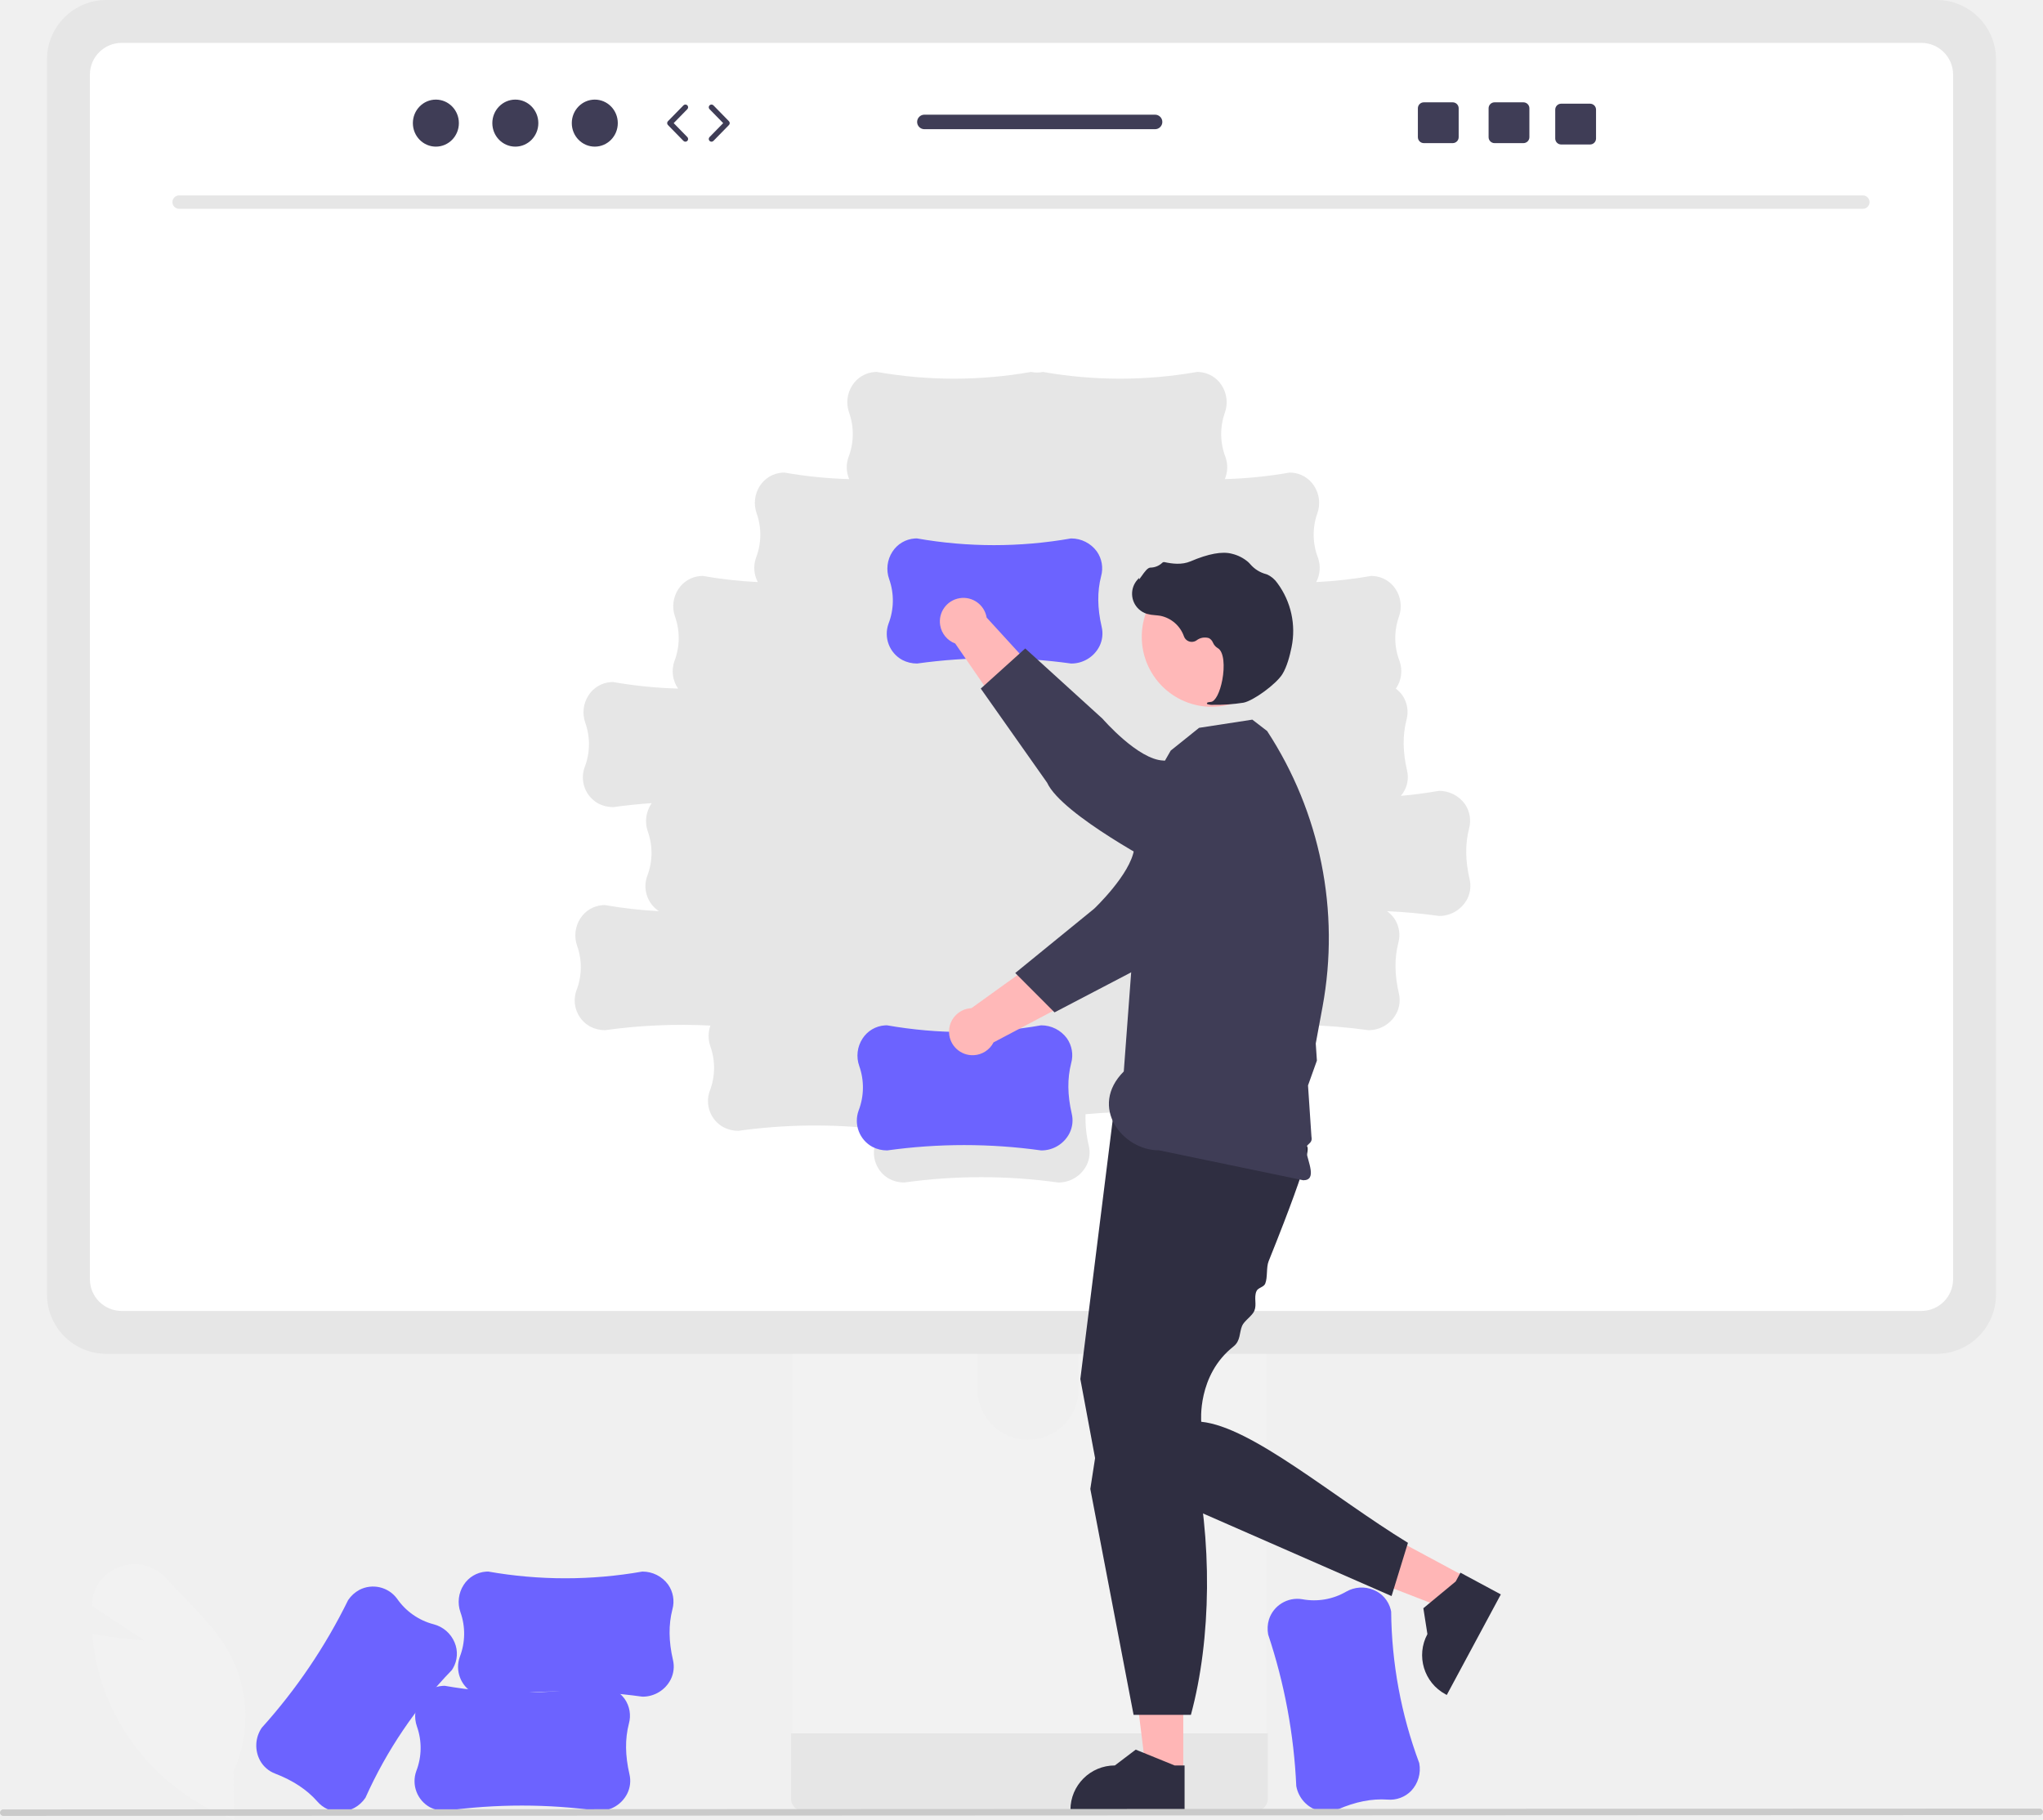
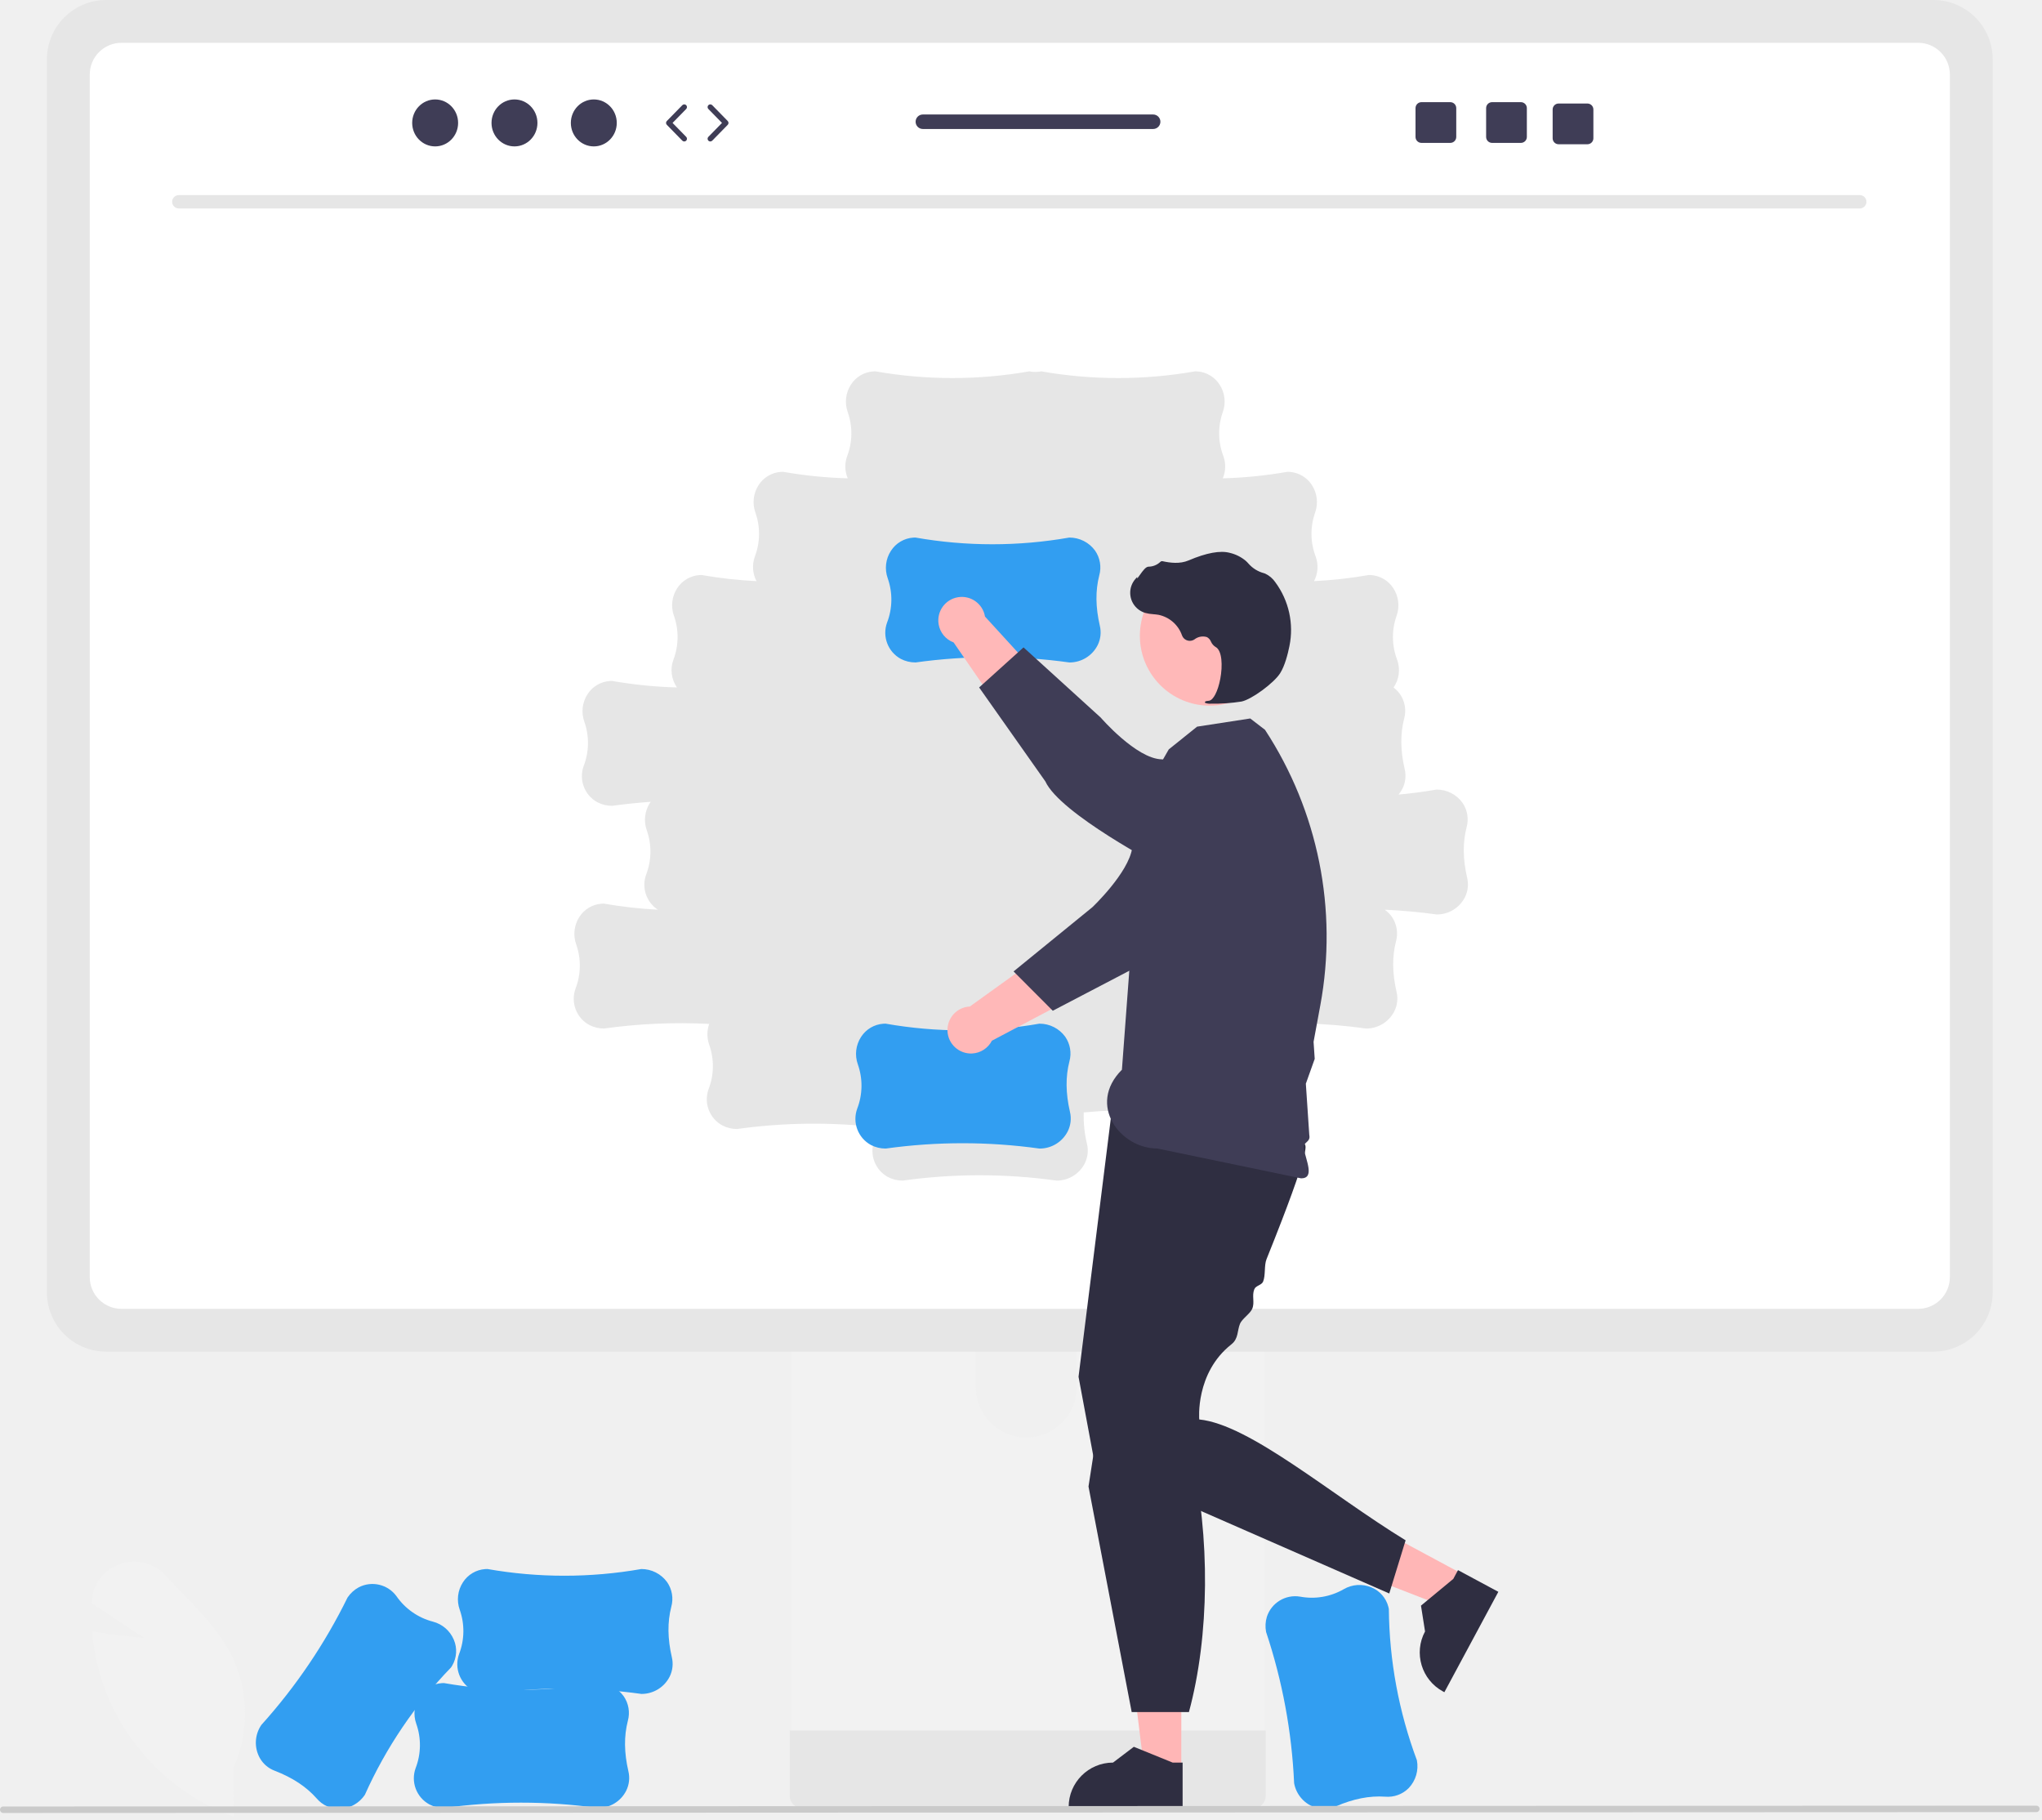
- <svg xmlns="http://www.w3.org/2000/svg" width="751.119" height="669.03" viewBox="0 0 751.119 669.03">
-   <path d="M86.152,669.03l-.654-.243c-22.143-8.352-39.491-26.021-47.436-48.313-2.153-6.195-3.516-12.637-4.059-19.173l-.053-.624,.616,.11c7.354,1.32,15.073,2.049,18.513,2.334l-19.296-12.769,.035-.663c.3-6.234,4.363-11.657,10.261-13.698,5.954-2.199,12.647-.554,16.904,4.154,1.918,2.082,3.947,4.178,5.908,6.205,6.74,6.965,13.709,14.168,18.116,22.671,6.627,13.101,6.987,28.494,.979,41.891l.168,18.118Z" fill="#f2f2f2" />
-   <path d="M476.589,656.657l-.008-.069c-.853-18.939-4.328-37.668-10.326-55.652l-.006-.03c-.35-1.847-.248-3.751,.296-5.55,1.675-5.157,6.87-8.314,12.219-7.426,5.525,1.038,11.24,.062,16.108-2.75,3.092-1.793,6.843-2.042,10.144-.671,3.113,1.269,5.441,3.936,6.278,7.191,.065,.256,.123,.515,.172,.778,.176,19.028,3.671,37.879,10.328,55.705l.004,.023c.696,3.681-.415,7.473-2.988,10.196-2.274,2.308-5.461,3.479-8.689,3.192-5.794-.395-11.754,.78-18.218,3.595-2.258,1.005-4.797,1.183-7.174,.504-4.203-1.232-7.352-4.727-8.141-9.035Z" fill="#6c63ff" />
-   <path d="M291.366,396.5v248.7h174.231v-248.7c.006-3.672-2.384-6.918-5.893-8.002-.805-.266-1.649-.397-2.498-.388h-157.426c-4.638-.009-8.405,3.744-8.414,8.382v.008Zm67.995,85.454c.095-10.272,8.498-18.523,18.77-18.428,10.139,.093,18.335,8.289,18.428,18.428v28.857c-.049,10.272-8.415,18.56-18.687,18.511-10.203-.048-18.463-8.308-18.511-18.511v-28.857Z" fill="#f2f2f2" />
-   <path d="M290.833,637.246v23.983c.008,2.585,2.095,4.683,4.68,4.704h165.938c2.589-.013,4.681-2.115,4.68-4.704v-23.983h-175.298Z" fill="#e6e6e6" />
-   <path d="M17.277,21.8V475.892c.01,12.049,9.775,21.815,21.824,21.824H712.018c12.049-.009,21.815-9.775,21.824-21.824V21.8c-.029-12.037-9.787-21.785-21.824-21.8H39.101c-12.037,.015-21.796,9.763-21.824,21.8Z" fill="#e6e6e6" />
-   <path d="M706.404,15.762H44.715c-6.445,.014-11.663,5.243-11.664,11.688V470.29c.011,6.437,5.227,11.653,11.664,11.664H706.404c6.437-.011,11.653-5.227,11.664-11.664V27.45c-.001-6.445-5.218-11.674-11.664-11.688Zm-166.914,314.618c-1.978,3.907-5.989,6.366-10.368,6.356l-.069-.005c-6.343-.884-12.71-1.466-19.1-1.748,.992,.711,1.865,1.574,2.587,2.558,1.855,2.657,2.425,6.004,1.554,9.125-1.445,5.625-1.377,11.699,.211,18.568,.576,2.403,.288,4.933-.813,7.145-1.978,3.907-5.989,6.366-10.368,6.356l-.069-.005c-15.149-2.11-30.486-2.519-45.725-1.218-.06,.384-.136,.769-.235,1.154-1.445,5.625-1.377,11.699,.211,18.568,.576,2.403,.288,4.933-.813,7.145-1.978,3.907-5.989,6.366-10.368,6.356l-.069-.005c-15.558-2.166-31.313-2.537-46.955-1.106-.119,3.906,.287,7.811,1.206,11.61,.576,2.403,.288,4.933-.813,7.145-1.978,3.907-5.989,6.366-10.368,6.356l-.069-.005c-18.776-2.616-37.825-2.616-56.602,0h-.03c-1.88,.007-3.734-.44-5.403-1.304-4.765-2.588-6.921-8.271-5.072-13.368,.567-1.605,.989-3.257,1.26-4.938-17.208-1.983-34.597-1.779-51.754,.609h-.03c-1.88,.007-3.734-.44-5.403-1.304-4.765-2.588-6.921-8.271-5.072-13.368,2.029-5.243,2.112-11.04,.234-16.339-.885-2.485-.885-5.199-.001-7.684-12.934-.659-25.901-.091-38.728,1.695h-.03c-1.88,.007-3.734-.44-5.403-1.304-4.765-2.588-6.921-8.271-5.072-13.368,2.029-5.243,2.112-11.04,.234-16.339-1.199-3.367-.759-7.101,1.19-10.096,1.815-2.829,4.862-4.632,8.216-4.861,.264-.018,.528-.027,.796-.027,6.572,1.149,13.207,1.898,19.869,2.245-4.25-2.793-6.031-8.137-4.306-12.921,2.029-5.243,2.112-11.04,.234-16.339-1.199-3.367-.759-7.101,1.19-10.096,.084-.129,.183-.244,.271-.368-4.741,.327-9.471,.819-14.19,1.476h-.03c-1.88,.007-3.734-.44-5.403-1.304-4.765-2.588-6.921-8.271-5.072-13.368,2.029-5.243,2.112-11.04,.234-16.339-1.199-3.367-.759-7.101,1.19-10.096,1.815-2.829,4.862-4.632,8.216-4.861,.264-.018,.528-.027,.796-.027,7.902,1.383,15.895,2.188,23.914,2.407-2.046-2.949-2.548-6.701-1.35-10.084,2.029-5.243,2.112-11.04,.234-16.339-1.199-3.367-.759-7.101,1.19-10.096,1.815-2.829,4.862-4.632,8.216-4.861,.264-.018,.528-.027,.796-.027,6.687,1.169,13.44,1.925,20.22,2.264-1.457-2.758-1.695-5.999-.656-8.94,2.029-5.243,2.112-11.04,.234-16.339-1.199-3.367-.759-7.101,1.19-10.096,1.815-2.829,4.862-4.632,8.216-4.861,.264-.018,.528-.027,.796-.027,7.869,1.377,15.827,2.181,23.812,2.404-1.087-2.568-1.176-5.45-.248-8.081,2.029-5.243,2.112-11.04,.234-16.339-1.199-3.367-.759-7.101,1.19-10.096,1.815-2.829,4.862-4.632,8.216-4.861,.264-.018,.528-.027,.796-.027,18.741,3.299,37.913,3.301,56.654,.007h.023c1.446,.298,2.938,.298,4.385,0h.023c18.741,3.294,37.914,3.291,56.654-.007,.268,0,.532,.009,.796,.027,3.353,.229,6.401,2.032,8.216,4.861,1.95,2.996,2.39,6.729,1.19,10.096-1.878,5.299-1.794,11.096,.234,16.339,.927,2.63,.839,5.512-.248,8.081,7.985-.223,15.943-1.027,23.812-2.404,.268,0,.532,.009,.796,.027,3.353,.229,6.401,2.032,8.216,4.861,1.95,2.996,2.39,6.729,1.19,10.096-1.878,5.299-1.794,11.096,.234,16.339,1.038,2.941,.8,6.182-.656,8.94,6.78-.338,13.533-1.094,20.22-2.264,.268,0,.532,.009,.796,.027,3.353,.229,6.401,2.032,8.216,4.861,1.95,2.996,2.39,6.729,1.19,10.096-1.878,5.299-1.794,11.096,.234,16.339,1.201,3.391,.693,7.154-1.365,10.106,.893,.674,1.683,1.475,2.345,2.376,1.855,2.657,2.425,6.004,1.554,9.125-1.445,5.625-1.377,11.699,.211,18.568,.576,2.403,.288,4.933-.813,7.145-.403,.788-.894,1.527-1.463,2.204,4.681-.411,9.351-1.025,14.008-1.841h.023c3.746-.013,7.272,1.771,9.479,4.798,1.855,2.657,2.425,6.004,1.554,9.125-1.445,5.625-1.377,11.699,.211,18.568,.576,2.403,.288,4.933-.813,7.145Z" fill="#fff" />
-   <path d="M684.942,76.765H65.802c-1.36-.03-2.438-1.157-2.408-2.516,.029-1.318,1.09-2.379,2.408-2.408H684.942c1.36,.03,2.438,1.157,2.408,2.516-.029,1.318-1.09,2.379-2.408,2.408Z" fill="#e6e6e6" />
-   <path d="M382.852,422.94l-.069-.005c-18.776-2.616-37.825-2.616-56.602,0h-.03c-1.88,.007-3.734-.44-5.403-1.304-4.765-2.588-6.921-8.271-5.072-13.368,2.029-5.243,2.112-11.04,.234-16.339-1.199-3.367-.759-7.101,1.19-10.096,1.815-2.829,4.862-4.632,8.216-4.861,.264-.018,.528-.027,.796-.027,18.741,3.299,37.913,3.301,56.654,.007h.023c3.746-.013,7.272,1.771,9.479,4.798,1.855,2.657,2.425,6.004,1.554,9.125-1.445,5.625-1.377,11.699,.211,18.568,.576,2.403,.288,4.933-.813,7.145-1.978,3.907-5.989,6.366-10.368,6.356Z" fill="#6c63ff" />
-   <path d="M440.595,324.893l-15.106-12.5c-11.328,5.937-28.564,29.642-28.564,29.642l-39.764,28.599c-4.775,.227-8.462,4.283-8.235,9.058s4.283,8.462,9.058,8.235c3.099-.148,5.882-1.942,7.295-4.705l54.028-28.55,21.288-29.779Z" fill="#ffb8b8" />
-   <path d="M466.08,277.317h0c8.719,7.384,9.801,20.437,2.417,29.156-.827,.977-1.744,1.875-2.737,2.683l-9.606,7.809s-23.961,34.493-36.433,38.495l-32.019,16.728-14.438-14.475,29.019-23.649s13.347-12.624,14.683-21.866c.818-5.66,10.397-21.076,19.998-32.511,7.369-8.693,20.389-9.766,29.082-2.397l.033,.028Z" fill="#3f3d56" />
-   <polygon points="435.037 651.672 421.39 651.671 414.898 599.031 435.04 599.032 435.037 651.672" fill="#ffb6b6" />
-   <path d="M435.517,665.908l-41.967-.002v-.531c.001-9.021,7.314-16.334,16.335-16.334h.001l7.666-5.816,14.303,5.817,3.663,0-.001,16.866Z" fill="#2f2e41" />
-   <polygon points="539.021 579.842 532.558 591.861 483.12 572.653 492.659 554.913 539.021 579.842" fill="#ffb6b6" />
-   <path d="M551.788,586.16l-19.874,36.963-.467-.251c-7.945-4.272-10.923-14.176-6.652-22.122l0-.001-1.492-9.506,11.896-9.843,1.735-3.227,14.855,7.987Z" fill="#2f2e41" />
-   <path d="M409.235,410.61l-12.045,96.36,6.022,32.306,108.405,47.492,6.022-19.573c-27.71-16.956-57.331-42.617-75.995-44.503,0,0-1.548-17.1,11.823-27.654,2.698-2.129,2.107-5.01,3.198-7.621,.75-1.796,3.735-3.666,4.499-5.508,.991-2.387-.235-4.759,.761-7.185,.56-1.364,2.683-1.45,3.239-2.815,.949-2.329,.328-5.934,1.253-8.235,1.977-4.916,3.877-9.723,5.612-14.23,5.401-14.028,9.202-25.142,8.722-27.542-1.506-7.528-71.517-11.292-71.517-11.292Z" fill="#2f2e41" />
-   <path d="M407.16,506.691l-6.301,40.693,15.904,83.046h21.079c7.573-27.904,7.963-64.578,.753-95.607l-31.434-28.133Z" fill="#2f2e41" />
-   <path d="M420.703,292.878l9.717-16.932,10.433-8.37,19.573-3.011,5.438,4.181h0c19.57,29.91,26.868,66.209,20.378,101.358l-1.528,8.274-.97,5.252,.42,6.278-3.266,9.139,.449,6.692,.24,3.574,.241,3.587,.336,5.007c.602,2.858-2.429,2.481-2,5,.753,4.424,4.128,10.979-1,11l-53-11c-13.464,.055-26-16-13-29l7.538-101.03Z" fill="#3f3d56" />
-   <circle cx="445.511" cy="234.112" r="25.737" fill="#ffb8b8" />
-   <path d="M445.947,259.117c3.766,.059,7.53-.204,11.251-.786,3.688-.75,11.939-6.796,14.239-10.435h0c1.709-2.703,2.802-6.925,3.418-9.99,1.677-8.203-.202-16.732-5.171-23.47-.944-1.394-2.248-2.506-3.773-3.22-.135-.053-.274-.1-.415-.14-2.222-.585-4.218-1.82-5.733-3.547-.294-.349-.612-.677-.953-.981-1.712-1.445-3.741-2.464-5.923-2.974-3.521-.942-8.616-.007-15.144,2.783-3.28,1.402-6.866,.894-9.625,.296-.315-.061-.638,.05-.85,.291-1.174,1.102-2.721,1.719-4.332,1.727-.986,.043-2.021,1.409-3.272,3.19-.284,.404-.615,.876-.854,1.163l-.032-.551-.558,.615c-2.87,3.163-2.632,8.054,.531,10.924,.85,.771,1.861,1.344,2.96,1.676,.992,.264,2.008,.426,3.033,.483,.621,.056,1.263,.114,1.878,.22,4.018,.823,7.308,3.696,8.665,7.567,.568,1.585,2.314,2.41,3.9,1.841,.249-.089,.485-.211,.703-.361,1.301-1.013,3.016-1.326,4.591-.836,.671,.373,1.192,.965,1.478,1.677,.347,.793,.923,1.465,1.654,1.93,2.499,1.289,2.672,6.997,1.774,11.756-.865,4.587-2.576,7.905-4.159,8.069-1.219,.126-1.359,.213-1.447,.428l-.079,.193,.137,.181c.673,.244,1.391,.34,2.105,.281Z" fill="#2f2e41" />
-   <path d="M393.852,243.94l-.069-.005c-18.776-2.616-37.825-2.616-56.602,0h-.03c-1.88,.007-3.734-.44-5.403-1.304-4.765-2.588-6.921-8.271-5.072-13.368,2.029-5.243,2.112-11.04,.234-16.339-1.199-3.367-.759-7.101,1.19-10.096,1.815-2.829,4.862-4.632,8.216-4.861,.264-.018,.528-.027,.796-.027,18.741,3.299,37.913,3.301,56.654,.007h.023c3.746-.013,7.272,1.771,9.479,4.798,1.855,2.657,2.425,6.004,1.554,9.125-1.445,5.625-1.377,11.699,.211,18.568,.576,2.403,.288,4.933-.813,7.145-1.978,3.907-5.989,6.366-10.368,6.356Z" fill="#6c63ff" />
-   <path d="M417.919,304.556l10.65-16.463c-7.22-10.556-32.777-24.905-32.777-24.905l-33.05-36.149c-.784-4.716-5.243-7.904-9.959-7.12-4.716,.784-7.904,5.243-7.12,9.959,.509,3.061,2.616,5.615,5.525,6.695l34.668,50.321,32.062,17.662Z" fill="#ffb8b8" />
-   <path d="M468.148,324.307h0c-6.314,9.522-19.152,12.122-28.673,5.807-1.067-.708-2.066-1.513-2.984-2.405l-8.878-8.628s-37.215-19.432-42.647-31.351l-24.384-34.587,16.35-14.749,28.419,25.834s13.084,15.13,22.418,15.377c5.716,.151,22.147,7.863,34.625,16.062,9.494,6.303,12.082,19.108,5.779,28.603l-.024,.036Z" fill="#3f3d56" />
-   <path d="M220.238,665.759l-.069-.005c-18.776-2.616-37.825-2.616-56.602,0h-.03c-1.88,.007-3.734-.44-5.403-1.304-4.765-2.588-6.921-8.271-5.072-13.368,2.029-5.243,2.112-11.04,.234-16.339-1.199-3.367-.759-7.101,1.19-10.096,1.815-2.829,4.862-4.632,8.216-4.861,.264-.018,.528-.027,.796-.027,18.741,3.299,37.913,3.301,56.654,.007h.023c3.746-.013,7.272,1.771,9.479,4.798,1.855,2.657,2.425,6.004,1.554,9.125-1.445,5.625-1.377,11.699,.211,18.568,.576,2.403,.288,4.933-.813,7.145-1.978,3.907-5.989,6.366-10.368,6.356Z" fill="#6c63ff" />
-   <path d="M236.238,623.759l-.069-.005c-18.776-2.616-37.825-2.616-56.602,0h-.03c-1.88,.007-3.734-.44-5.403-1.304-4.765-2.588-6.921-8.271-5.072-13.368,2.029-5.243,2.112-11.04,.234-16.339-1.199-3.367-.759-7.101,1.19-10.096,1.815-2.829,4.862-4.632,8.216-4.861,.264-.018,.528-.027,.796-.027,18.741,3.299,37.913,3.301,56.654,.007h.023c3.746-.013,7.272,1.771,9.479,4.798,1.855,2.657,2.425,6.004,1.554,9.125-1.445,5.625-1.377,11.699,.211,18.568,.576,2.403,.288,4.933-.813,7.145-1.978,3.907-5.989,6.366-10.368,6.356Z" fill="#6c63ff" />
-   <path d="M96.225,635.208l.043-.055c12.688-14.086,23.361-29.864,31.715-46.882l.017-.025c1.047-1.561,2.457-2.846,4.107-3.745,4.813-2.497,10.729-1.098,13.915,3.289,3.206,4.618,7.961,7.935,13.402,9.349,3.461,.893,6.307,3.35,7.695,6.643,1.326,3.089,1.112,6.623-.577,9.529-.133,.228-.274,.453-.424,.674-13.233,13.674-23.978,29.553-31.751,46.921l-.013,.019c-2.088,3.11-5.542,5.031-9.285,5.163-3.24,.047-6.332-1.356-8.429-3.826-3.849-4.349-8.918-7.696-15.498-10.23-2.313-.87-4.247-2.525-5.462-4.677-2.128-3.827-1.917-8.528,.545-12.149Z" fill="#6c63ff" />
-   <path d="M749.934,667.284l-748.75,.307c-.658-.003-1.188-.539-1.184-1.197,.003-.653,.532-1.181,1.184-1.184l748.75-.307c.658,.003,1.188,.539,1.184,1.197-.003,.653-.532,1.181-1.184,1.184Z" fill="#cacaca" />
-   <g>
-     <ellipse cx="160.251" cy="45.263" rx="8.457" ry="8.645" fill="#3f3d56" />
-     <ellipse cx="189.465" cy="45.263" rx="8.457" ry="8.645" fill="#3f3d56" />
-     <ellipse cx="218.679" cy="45.263" rx="8.457" ry="8.645" fill="#3f3d56" />
-     <path d="M251.99,52.096c-.26,0-.519-.101-.715-.301l-5.706-5.833c-.38-.389-.38-1.01,0-1.398l5.706-5.833c.387-.395,1.021-.401,1.414-.016,.395,.386,.402,1.02,.016,1.414l-5.022,5.133,5.022,5.134c.386,.395,.379,1.028-.016,1.414-.194,.19-.447,.285-.699,.285Z" fill="#3f3d56" />
-     <path d="M261.579,52.096c-.252,0-.505-.095-.699-.285-.395-.386-.402-1.019-.016-1.414l5.021-5.134-5.021-5.133c-.386-.395-.379-1.028,.016-1.414,.394-.387,1.028-.379,1.414,.016l5.706,5.833c.38,.389,.38,1.01,0,1.398l-5.706,5.833c-.196,.2-.455,.301-.715,.301Z" fill="#3f3d56" />
-     <path d="M560.089,37.619h-10.61c-1.21,0-2.19,.98-2.19,2.19v10.62c0,1.21,.98,2.19,2.19,2.19h10.61c1.21,0,2.2-.98,2.2-2.19v-10.62c0-1.21-.99-2.19-2.2-2.19Z" fill="#3f3d56" />
-     <path d="M534.089,37.619h-10.61c-1.21,0-2.19,.98-2.19,2.19v10.62c0,1.21,.98,2.19,2.19,2.19h10.61c1.21,0,2.2-.98,2.2-2.19v-10.62c0-1.21-.99-2.19-2.2-2.19Z" fill="#3f3d56" />
-     <path d="M584.589,38.119h-10.61c-1.21,0-2.19,.98-2.19,2.19v10.62c0,1.21,.98,2.19,2.19,2.19h10.61c1.21,0,2.2-.98,2.2-2.19v-10.62c0-1.21-.99-2.19-2.2-2.19Z" fill="#3f3d56" />
-     <path d="M424.667,42.159h-84.81c-1.48,0-2.67,1.2-2.67,2.67s1.19,2.67,2.67,2.67h84.81c1.47,0,2.67-1.2,2.67-2.67s-1.2-2.67-2.67-2.67Z" fill="#3f3d56" />
+ <svg xmlns="http://www.w3.org/2000/svg" width="752" height="670" viewBox="0 0 752 670" fill="none">
+   <g clip-path="url(#clip0_112_806)">
+     <path d="M86.152 669.03L85.498 668.787C63.355 660.435 46.007 642.766 38.063 620.474C35.91 614.278 34.546 607.837 34.003 601.3L33.95 600.677L34.566 600.787C41.919 602.107 49.639 602.836 53.079 603.121L33.782 590.353L33.817 589.689C34.117 583.456 38.18 578.032 44.078 575.991C50.032 573.793 56.725 575.437 60.982 580.145C62.9 582.227 64.928 584.323 66.89 586.351C73.629 593.316 80.598 600.519 85.005 609.022C91.632 622.123 91.992 637.515 85.984 650.912L86.152 669.03H86.152Z" fill="#F2F2F2" />
+     <path d="M476.589 656.657L476.581 656.588C475.728 637.649 472.253 618.92 466.255 600.936L466.25 600.907C465.9 599.06 466.001 597.155 466.546 595.356C468.221 590.199 473.415 587.042 478.764 587.93C484.29 588.968 490.004 587.993 494.872 585.18C497.964 583.387 501.715 583.138 505.016 584.509C508.129 585.777 510.457 588.444 511.294 591.7C511.36 591.956 511.417 592.214 511.466 592.477C511.641 611.505 515.137 630.356 521.794 648.182L521.798 648.205C522.495 651.886 521.383 655.678 518.81 658.401C516.536 660.709 513.349 661.88 510.121 661.593C504.327 661.199 498.368 662.374 491.903 665.188C489.645 666.193 487.106 666.371 484.73 665.692C480.527 664.46 477.378 660.965 476.589 656.657V656.657Z" fill="#329EF1" />
+     <path d="M291.366 396.5V645.2H465.597V396.5C465.603 392.828 463.213 389.582 459.704 388.497C458.899 388.231 458.055 388.1 457.207 388.109H299.781C295.142 388.1 291.375 391.853 291.366 396.491V396.5V396.5ZM359.361 481.954C359.456 471.682 367.859 463.431 378.132 463.526C388.27 463.619 396.466 471.815 396.56 481.954V510.811C396.511 521.083 388.144 529.37 377.872 529.322C367.669 529.274 359.409 521.014 359.361 510.811V481.954V481.954Z" fill="#F2F2F2" />
+     <path d="M290.833 637.246V661.229C290.841 663.814 292.928 665.912 295.513 665.933H461.451C464.04 665.92 466.131 663.818 466.131 661.229V637.246H290.833V637.246Z" fill="#E6E6E6" />
+     <path d="M17.276 21.8V475.892C17.286 487.941 27.051 497.706 39.101 497.716H712.018C724.067 497.706 733.832 487.941 733.842 475.892V21.8C733.813 9.763 724.055 0.015 712.018 0H39.101C27.063 0.015 17.305 9.763 17.276 21.8H17.276Z" fill="#E6E6E6" />
+     <path d="M706.404 15.762H44.715C38.269 15.776 33.051 21.005 33.051 27.45V470.29C33.062 476.727 38.277 481.943 44.715 481.954H706.404C712.841 481.943 718.057 476.727 718.068 470.29V27.45C718.067 21.005 712.85 15.776 706.404 15.762V15.762ZM539.491 330.38C537.513 334.287 533.502 336.746 529.122 336.736L529.053 336.731C522.71 335.847 516.343 335.265 509.953 334.983C510.945 335.693 511.818 336.557 512.539 337.541C514.394 340.198 514.964 343.545 514.093 346.667C512.648 352.292 512.716 358.365 514.304 365.235C514.88 367.638 514.592 370.168 513.491 372.38C511.513 376.287 507.502 378.746 503.122 378.736L503.053 378.731C487.904 376.621 472.567 376.213 457.328 377.513C457.267 377.897 457.192 378.282 457.093 378.667C455.648 384.292 455.716 390.365 457.304 397.235C457.88 399.638 457.592 402.168 456.49 404.38C454.513 408.287 450.502 410.746 446.122 410.736L446.053 410.731C430.495 408.565 414.74 408.194 399.098 409.625C398.979 413.532 399.385 417.436 400.304 421.235C400.88 423.638 400.592 426.168 399.49 428.38C397.513 432.287 393.502 434.746 389.122 434.736L389.053 434.731C370.276 432.115 351.228 432.115 332.451 434.731H332.421C330.541 434.738 328.688 434.291 327.018 433.427C322.253 430.84 320.097 425.157 321.946 420.059C322.513 418.455 322.934 416.802 323.205 415.122C305.997 413.138 288.608 413.343 271.451 415.731H271.421C269.541 415.738 267.688 415.291 266.018 414.428C261.253 411.84 259.097 406.157 260.946 401.059C262.974 395.816 263.058 390.019 261.18 384.72C260.295 382.235 260.295 379.521 261.179 377.036C248.245 376.377 235.278 376.945 222.451 378.731H222.421C220.541 378.738 218.688 378.291 217.018 377.427C212.253 374.84 210.097 369.157 211.946 364.059C213.974 358.816 214.058 353.019 212.18 347.72C210.981 344.353 211.421 340.619 213.37 337.624C215.186 334.795 218.233 332.992 221.586 332.763C221.85 332.745 222.115 332.736 222.382 332.736C228.954 333.885 235.589 334.634 242.251 334.981C238.001 332.187 236.221 326.844 237.946 322.059C239.974 316.816 240.058 311.019 238.18 305.72C236.981 302.353 237.421 298.619 239.37 295.624C239.455 295.495 239.553 295.38 239.642 295.256C234.901 295.583 230.171 296.075 225.451 296.731H225.421C223.541 296.738 221.688 296.291 220.018 295.427C215.253 292.84 213.097 287.157 214.946 282.059C216.974 276.816 217.058 271.019 215.18 265.72C213.981 262.353 214.421 258.619 216.37 255.624C218.186 252.795 221.233 250.992 224.586 250.763C224.85 250.745 225.115 250.736 225.382 250.736C233.284 252.12 241.277 252.924 249.296 253.143C247.25 250.195 246.747 246.442 247.946 243.059C249.974 237.816 250.058 232.019 248.18 226.72C246.981 223.353 247.421 219.619 249.37 216.624C251.186 213.795 254.233 211.992 257.586 211.763C257.85 211.745 258.115 211.736 258.382 211.736C265.069 212.906 271.822 213.662 278.602 214C277.146 211.242 276.907 208.001 277.946 205.059C279.974 199.816 280.058 194.019 278.18 188.72C276.981 185.353 277.421 181.619 279.37 178.624C281.186 175.795 284.233 173.992 287.586 173.763C287.85 173.745 288.115 173.736 288.382 173.736C296.251 175.113 304.209 175.917 312.194 176.14C311.107 173.572 311.018 170.69 311.946 168.059C313.974 162.816 314.058 157.019 312.18 151.72C310.981 148.353 311.421 144.619 313.37 141.624C315.186 138.795 318.233 136.992 321.586 136.763C321.85 136.745 322.115 136.736 322.382 136.736C341.123 140.035 360.295 140.037 379.036 136.743H379.06C380.506 137.041 381.998 137.041 383.445 136.743H383.468C402.209 140.037 421.382 140.035 440.122 136.736C440.39 136.736 440.655 136.745 440.918 136.763C444.272 136.992 447.319 138.795 449.134 141.624C451.084 144.619 451.524 148.353 450.325 151.72C448.447 157.019 448.53 162.816 450.559 168.059C451.486 170.69 451.398 173.572 450.311 176.14C458.296 175.917 466.254 175.113 474.122 173.736C474.39 173.736 474.655 173.745 474.918 173.763C478.272 173.992 481.319 175.795 483.134 178.624C485.084 181.619 485.524 185.353 484.325 188.72C482.447 194.019 482.53 199.816 484.559 205.059C485.597 208.001 485.359 211.242 483.902 214C490.683 213.662 497.435 212.906 504.122 211.736C504.39 211.736 504.655 211.745 504.918 211.763C508.272 211.992 511.319 213.795 513.134 216.624C515.084 219.619 515.524 223.353 514.325 226.72C512.447 232.019 512.53 237.816 514.559 243.059C515.76 246.451 515.252 250.214 513.194 253.165C514.087 253.839 514.877 254.639 515.539 255.541C517.394 258.198 517.964 261.545 517.093 264.667C515.648 270.292 515.716 276.365 517.304 283.235C517.88 285.638 517.592 288.168 516.491 290.38C516.088 291.168 515.597 291.907 515.028 292.585C519.709 292.173 524.379 291.559 529.036 290.743H529.06C532.806 290.73 536.332 292.514 538.539 295.541C540.394 298.198 540.964 301.545 540.093 304.667C538.648 310.292 538.716 316.365 540.304 323.235C540.88 325.638 540.592 328.168 539.491 330.38L539.491 330.38Z" fill="white" />
+     <path d="M684.942 76.765H65.802C64.442 76.735 63.364 75.609 63.394 74.249C63.423 72.931 64.484 71.87 65.802 71.841H684.942C686.302 71.871 687.38 72.998 687.35 74.357C687.321 75.675 686.26 76.736 684.942 76.765Z" fill="#E6E6E6" />
+     <path d="M382.853 422.94L382.783 422.935C364.007 420.319 344.958 420.319 326.182 422.935H326.152C324.272 422.942 322.418 422.495 320.748 421.631C315.983 419.044 313.827 413.36 315.676 408.263C317.705 403.02 317.788 397.223 315.91 391.924C314.711 388.557 315.151 384.823 317.101 381.828C318.916 378.999 321.963 377.196 325.317 376.967C325.58 376.949 325.845 376.94 326.113 376.94C344.853 380.238 364.025 380.241 382.767 376.947H382.79C386.537 376.934 390.062 378.718 392.27 381.745C394.124 384.402 394.694 387.749 393.823 390.871C392.378 396.496 392.447 402.569 394.034 409.439C394.61 411.842 394.323 414.372 393.221 416.584C391.243 420.491 387.232 422.95 382.853 422.94V422.94Z" fill="#329EF1" />
+     <path d="M440.596 324.893L425.49 312.393C414.162 318.33 396.926 342.034 396.926 342.034L357.162 370.633C352.386 370.86 348.7 374.916 348.927 379.691C349.154 384.467 353.21 388.154 357.985 387.926C361.084 387.779 363.867 385.984 365.28 383.222L419.308 354.672L440.596 324.893V324.893Z" fill="#FFB8B8" />
+     <path d="M466.08 277.317C474.799 284.701 475.881 297.754 468.497 306.472C467.67 307.449 466.753 308.347 465.76 309.155L456.154 316.964C456.154 316.964 432.193 351.457 419.721 355.459L387.702 372.187L373.265 357.711L402.283 334.062C402.283 334.062 415.63 321.438 416.967 312.196C417.785 306.537 427.364 291.12 436.965 279.685C444.334 270.993 457.354 269.92 466.047 277.289L466.08 277.317V277.317Z" fill="#3F3D56" />
+     <path d="M435.036 651.672L421.389 651.671L414.897 599.031L435.039 599.032L435.036 651.672Z" fill="#FFB6B6" />
+     <path d="M435.518 665.908L393.551 665.907V665.376C393.551 656.355 400.864 649.042 409.885 649.042H409.886L417.552 643.226L431.855 649.043L435.518 649.043L435.518 665.908V665.908Z" fill="#2F2E41" />
+     <path d="M539.021 579.842L532.558 591.861L483.12 572.653L492.659 554.913L539.021 579.842Z" fill="#FFB6B6" />
+     <path d="M551.788 586.16L531.914 623.122L531.446 622.871C523.501 618.599 520.523 608.695 524.794 600.749L524.795 600.748L523.302 591.242L535.198 581.399L536.933 578.173L551.788 586.16V586.16Z" fill="#2F2E41" />
+     <path d="M409.235 410.61L397.19 506.97L403.213 539.276L511.617 586.768L517.64 567.195C489.93 550.239 460.309 524.578 441.645 522.691C441.645 522.691 440.097 505.591 453.468 495.038C456.165 492.909 455.575 490.028 456.666 487.417C457.417 485.621 460.401 483.751 461.165 481.909C462.156 479.521 460.93 477.149 461.926 474.723C462.486 473.359 464.609 473.274 465.165 471.909C466.115 469.58 465.493 465.975 466.418 463.674C468.395 458.758 470.295 453.951 472.03 449.444C477.431 435.417 481.232 424.303 480.752 421.903C479.247 414.374 409.235 410.61 409.235 410.61V410.61Z" fill="#2F2E41" />
+     <path d="M407.161 506.691L400.859 547.385L416.763 630.431H437.842C445.415 602.527 445.805 565.852 438.595 534.824L407.161 506.691V506.691Z" fill="#2F2E41" />
+     <path d="M420.703 292.878L430.42 275.946L440.853 267.577L460.426 264.565L465.864 268.747C485.434 298.657 492.732 334.956 486.242 370.105L484.714 378.379L483.745 383.631L484.165 389.908L480.898 399.048L481.348 405.74L481.588 409.314L481.828 412.901L482.165 417.908C482.766 420.766 479.736 420.389 480.165 422.908C480.917 427.332 484.293 433.887 479.165 433.908L426.165 422.908C412.7 422.964 400.165 406.908 413.165 393.908L420.703 292.878H420.703Z" fill="#3F3D56" />
+     <path d="M445.511 259.848C459.725 259.848 471.247 248.326 471.247 234.112C471.247 219.898 459.725 208.375 445.511 208.375C431.297 208.375 419.774 219.898 419.774 234.112C419.774 248.326 431.297 259.848 445.511 259.848Z" fill="#FFB8B8" />
+     <path d="M445.947 259.117C449.712 259.176 453.476 258.913 457.197 258.331C460.886 257.581 469.137 251.535 471.437 247.896C473.146 245.193 474.238 240.972 474.854 237.906C476.532 229.704 474.653 221.175 469.683 214.436C468.739 213.042 467.436 211.93 465.911 211.216C465.776 211.163 465.637 211.117 465.496 211.076C463.274 210.492 461.278 209.257 459.763 207.529C459.47 207.18 459.151 206.852 458.81 206.548C457.098 205.104 455.069 204.085 452.888 203.575C449.367 202.632 444.272 203.568 437.744 206.357C434.465 207.759 430.878 207.251 428.119 206.653C427.804 206.592 427.48 206.703 427.269 206.944C426.095 208.046 424.547 208.663 422.937 208.671C421.951 208.714 420.916 210.08 419.665 211.86C419.382 212.265 419.051 212.736 418.812 213.023L418.78 212.472L418.222 213.087C415.352 216.25 415.59 221.142 418.753 224.011C419.603 224.783 420.615 225.355 421.714 225.687C422.706 225.951 423.722 226.113 424.747 226.171C425.368 226.226 426.01 226.284 426.625 226.391C430.643 227.214 433.934 230.087 435.29 233.957C435.859 235.543 437.604 236.367 439.19 235.799C439.439 235.709 439.675 235.588 439.893 235.438C441.194 234.425 442.909 234.112 444.484 234.602C445.154 234.975 445.676 235.567 445.962 236.279C446.309 237.072 446.885 237.744 447.616 238.208C450.115 239.497 450.287 245.206 449.39 249.964C448.524 254.552 446.814 257.87 445.23 258.034C444.011 258.16 443.872 258.247 443.783 258.462L443.705 258.655L443.842 258.836C444.515 259.08 445.233 259.176 445.947 259.117V259.117Z" fill="#2F2E41" />
+     <path d="M393.853 243.94L393.783 243.935C375.007 241.319 355.958 241.319 337.182 243.935H337.152C335.272 243.942 333.418 243.495 331.748 242.631C326.983 240.044 324.827 234.36 326.676 229.263C328.705 224.02 328.788 218.223 326.91 212.924C325.711 209.557 326.151 205.823 328.101 202.828C329.916 199.999 332.963 198.196 336.317 197.967C336.58 197.949 336.845 197.94 337.113 197.94C355.853 201.238 375.025 201.241 393.767 197.947H393.79C397.537 197.934 401.062 199.718 403.27 202.745C405.124 205.402 405.694 208.749 404.823 211.871C403.378 217.496 403.447 223.569 405.034 230.439C405.61 232.842 405.323 235.372 404.221 237.584C402.243 241.491 398.232 243.95 393.853 243.94V243.94Z" fill="#329EF1" />
+     <path d="M417.919 304.556L428.569 288.093C421.349 277.537 395.792 263.188 395.792 263.188L362.743 227.039C361.959 222.323 357.5 219.135 352.784 219.919C348.068 220.703 344.88 225.162 345.664 229.878C346.173 232.938 348.281 235.492 351.189 236.573L385.857 286.894L417.92 304.556H417.919Z" fill="#FFB8B8" />
+     <path d="M468.148 324.307C461.833 333.828 448.996 336.428 439.474 330.114C438.407 329.406 437.408 328.601 436.49 327.709L427.612 319.082C427.612 319.082 390.397 299.649 384.965 287.731L360.581 253.144L376.931 238.394L405.349 264.228C405.349 264.228 418.434 279.359 427.768 279.606C433.484 279.757 449.915 287.469 462.393 295.667C471.887 301.97 474.474 314.776 468.172 324.27L468.148 324.307V324.307Z" fill="#3F3D56" />
+     <path d="M220.239 665.759L220.169 665.754C201.393 663.138 182.344 663.138 163.568 665.754H163.537C161.657 665.761 159.804 665.314 158.134 664.45C153.369 661.862 151.213 656.179 153.062 651.082C155.091 645.839 155.174 640.042 153.296 634.743C152.097 631.376 152.537 627.642 154.487 624.647C156.302 621.818 159.349 620.015 162.702 619.786C162.966 619.768 163.231 619.759 163.498 619.759C182.239 623.057 201.411 623.06 220.153 619.766H220.176C223.922 619.753 227.448 621.537 229.656 624.564C231.51 627.221 232.08 630.568 231.209 633.69C229.764 639.315 229.832 645.388 231.42 652.258C231.996 654.661 231.708 657.191 230.607 659.403C228.629 663.31 224.618 665.769 220.239 665.759H220.239Z" fill="#329EF1" />
+     <path d="M236.239 623.759L236.169 623.754C217.393 621.138 198.344 621.138 179.568 623.754H179.537C177.657 623.761 175.804 623.314 174.134 622.45C169.369 619.862 167.213 614.179 169.062 609.082C171.091 603.839 171.174 598.042 169.296 592.743C168.097 589.376 168.537 585.642 170.487 582.647C172.302 579.818 175.349 578.015 178.702 577.786C178.966 577.768 179.231 577.759 179.498 577.759C198.239 581.057 217.411 581.06 236.153 577.766H236.176C239.922 577.753 243.448 579.537 245.656 582.564C247.51 585.221 248.08 588.568 247.209 591.69C245.764 597.315 245.832 603.388 247.42 610.258C247.996 612.661 247.708 615.191 246.607 617.403C244.629 621.31 240.618 623.769 236.239 623.759H236.239Z" fill="#329EF1" />
+     <path d="M96.225 635.208L96.268 635.154C108.956 621.067 119.629 605.29 127.983 588.272L128 588.247C129.048 586.686 130.457 585.401 132.108 584.502C136.921 582.005 142.836 583.404 146.022 587.791C149.229 592.41 153.983 595.726 159.425 597.141C162.885 598.034 165.731 600.49 167.12 603.784C168.446 606.872 168.232 610.406 166.543 613.312C166.409 613.541 166.269 613.765 166.119 613.987C152.886 627.661 142.141 643.539 134.368 660.908L134.355 660.927C132.267 664.038 128.814 665.958 125.07 666.091C121.829 666.138 118.738 664.734 116.641 662.264C112.791 657.915 107.722 654.569 101.143 652.035C98.829 651.165 96.896 649.509 95.68 647.357C93.552 643.53 93.763 638.83 96.225 635.208V635.208Z" fill="#329EF1" />
+     <path d="M749.935 667.284L1.184 667.591C0.527 667.588 -0.003 667.052 1.66416e-05 666.394C0.003 665.742 0.532 665.213 1.184 665.21L749.935 664.903C750.592 664.906 751.122 665.442 751.119 666.1C751.116 666.752 750.587 667.281 749.935 667.284Z" fill="#CACACA" />
+     <path d="M160.252 53.908C164.922 53.908 168.708 50.038 168.708 45.263C168.708 40.488 164.922 36.618 160.252 36.618C155.581 36.618 151.795 40.488 151.795 45.263C151.795 50.038 155.581 53.908 160.252 53.908Z" fill="#3F3D56" />
+     <path d="M189.465 53.908C194.136 53.908 197.922 50.038 197.922 45.263C197.922 40.488 194.136 36.618 189.465 36.618C184.795 36.618 181.009 40.488 181.009 45.263C181.009 50.038 184.795 53.908 189.465 53.908Z" fill="#3F3D56" />
+     <path d="M218.679 53.908C223.35 53.908 227.136 50.038 227.136 45.263C227.136 40.488 223.35 36.618 218.679 36.618C214.009 36.618 210.223 40.488 210.223 45.263C210.223 50.038 214.009 53.908 218.679 53.908Z" fill="#3F3D56" />
+     <path d="M251.99 52.096C251.731 52.096 251.471 51.995 251.276 51.795L245.569 45.962C245.189 45.573 245.189 44.952 245.569 44.564L251.276 38.731C251.663 38.337 252.297 38.33 252.69 38.715C253.085 39.102 253.091 39.735 252.705 40.13L247.683 45.263L252.705 50.397C253.091 50.791 253.085 51.424 252.69 51.811C252.495 52.001 252.243 52.096 251.99 52.096V52.096Z" fill="#3F3D56" />
+     <path d="M261.579 52.096C261.327 52.096 261.074 52.001 260.88 51.811C260.485 51.424 260.478 50.792 260.864 50.397L265.886 45.263L260.864 40.13C260.478 39.735 260.485 39.102 260.88 38.715C261.274 38.329 261.908 38.336 262.294 38.731L268 44.564C268.38 44.952 268.38 45.573 268 45.962L262.294 51.795C262.098 51.995 261.839 52.096 261.579 52.096V52.096Z" fill="#3F3D56" />
+     <path d="M560.089 37.619H549.479C548.269 37.619 547.289 38.599 547.289 39.809V50.429C547.289 51.639 548.269 52.619 549.479 52.619H560.089C561.299 52.619 562.289 51.639 562.289 50.429V39.809C562.289 38.599 561.299 37.619 560.089 37.619Z" fill="#3F3D56" />
+     <path d="M534.089 37.619H523.479C522.269 37.619 521.289 38.599 521.289 39.809V50.429C521.289 51.639 522.269 52.619 523.479 52.619H534.089C535.299 52.619 536.289 51.639 536.289 50.429V39.809C536.289 38.599 535.299 37.619 534.089 37.619Z" fill="#3F3D56" />
+     <path d="M584.589 38.119H573.979C572.769 38.119 571.789 39.099 571.789 40.309V50.929C571.789 52.139 572.769 53.119 573.979 53.119H584.589C585.799 53.119 586.789 52.139 586.789 50.929V40.309C586.789 39.099 585.799 38.119 584.589 38.119Z" fill="#3F3D56" />
+     <path d="M424.667 42.159H339.857C338.377 42.159 337.187 43.359 337.187 44.829C337.187 46.299 338.377 47.499 339.857 47.499H424.667C426.137 47.499 427.337 46.299 427.337 44.829C427.337 43.359 426.137 42.159 424.667 42.159V42.159Z" fill="#3F3D56" />
  </g>
+   <defs>
+     <clipPath id="clip0_112_806">
+       <rect width="751.119" height="669.03" fill="white" />
+     </clipPath>
+   </defs>
</svg>
